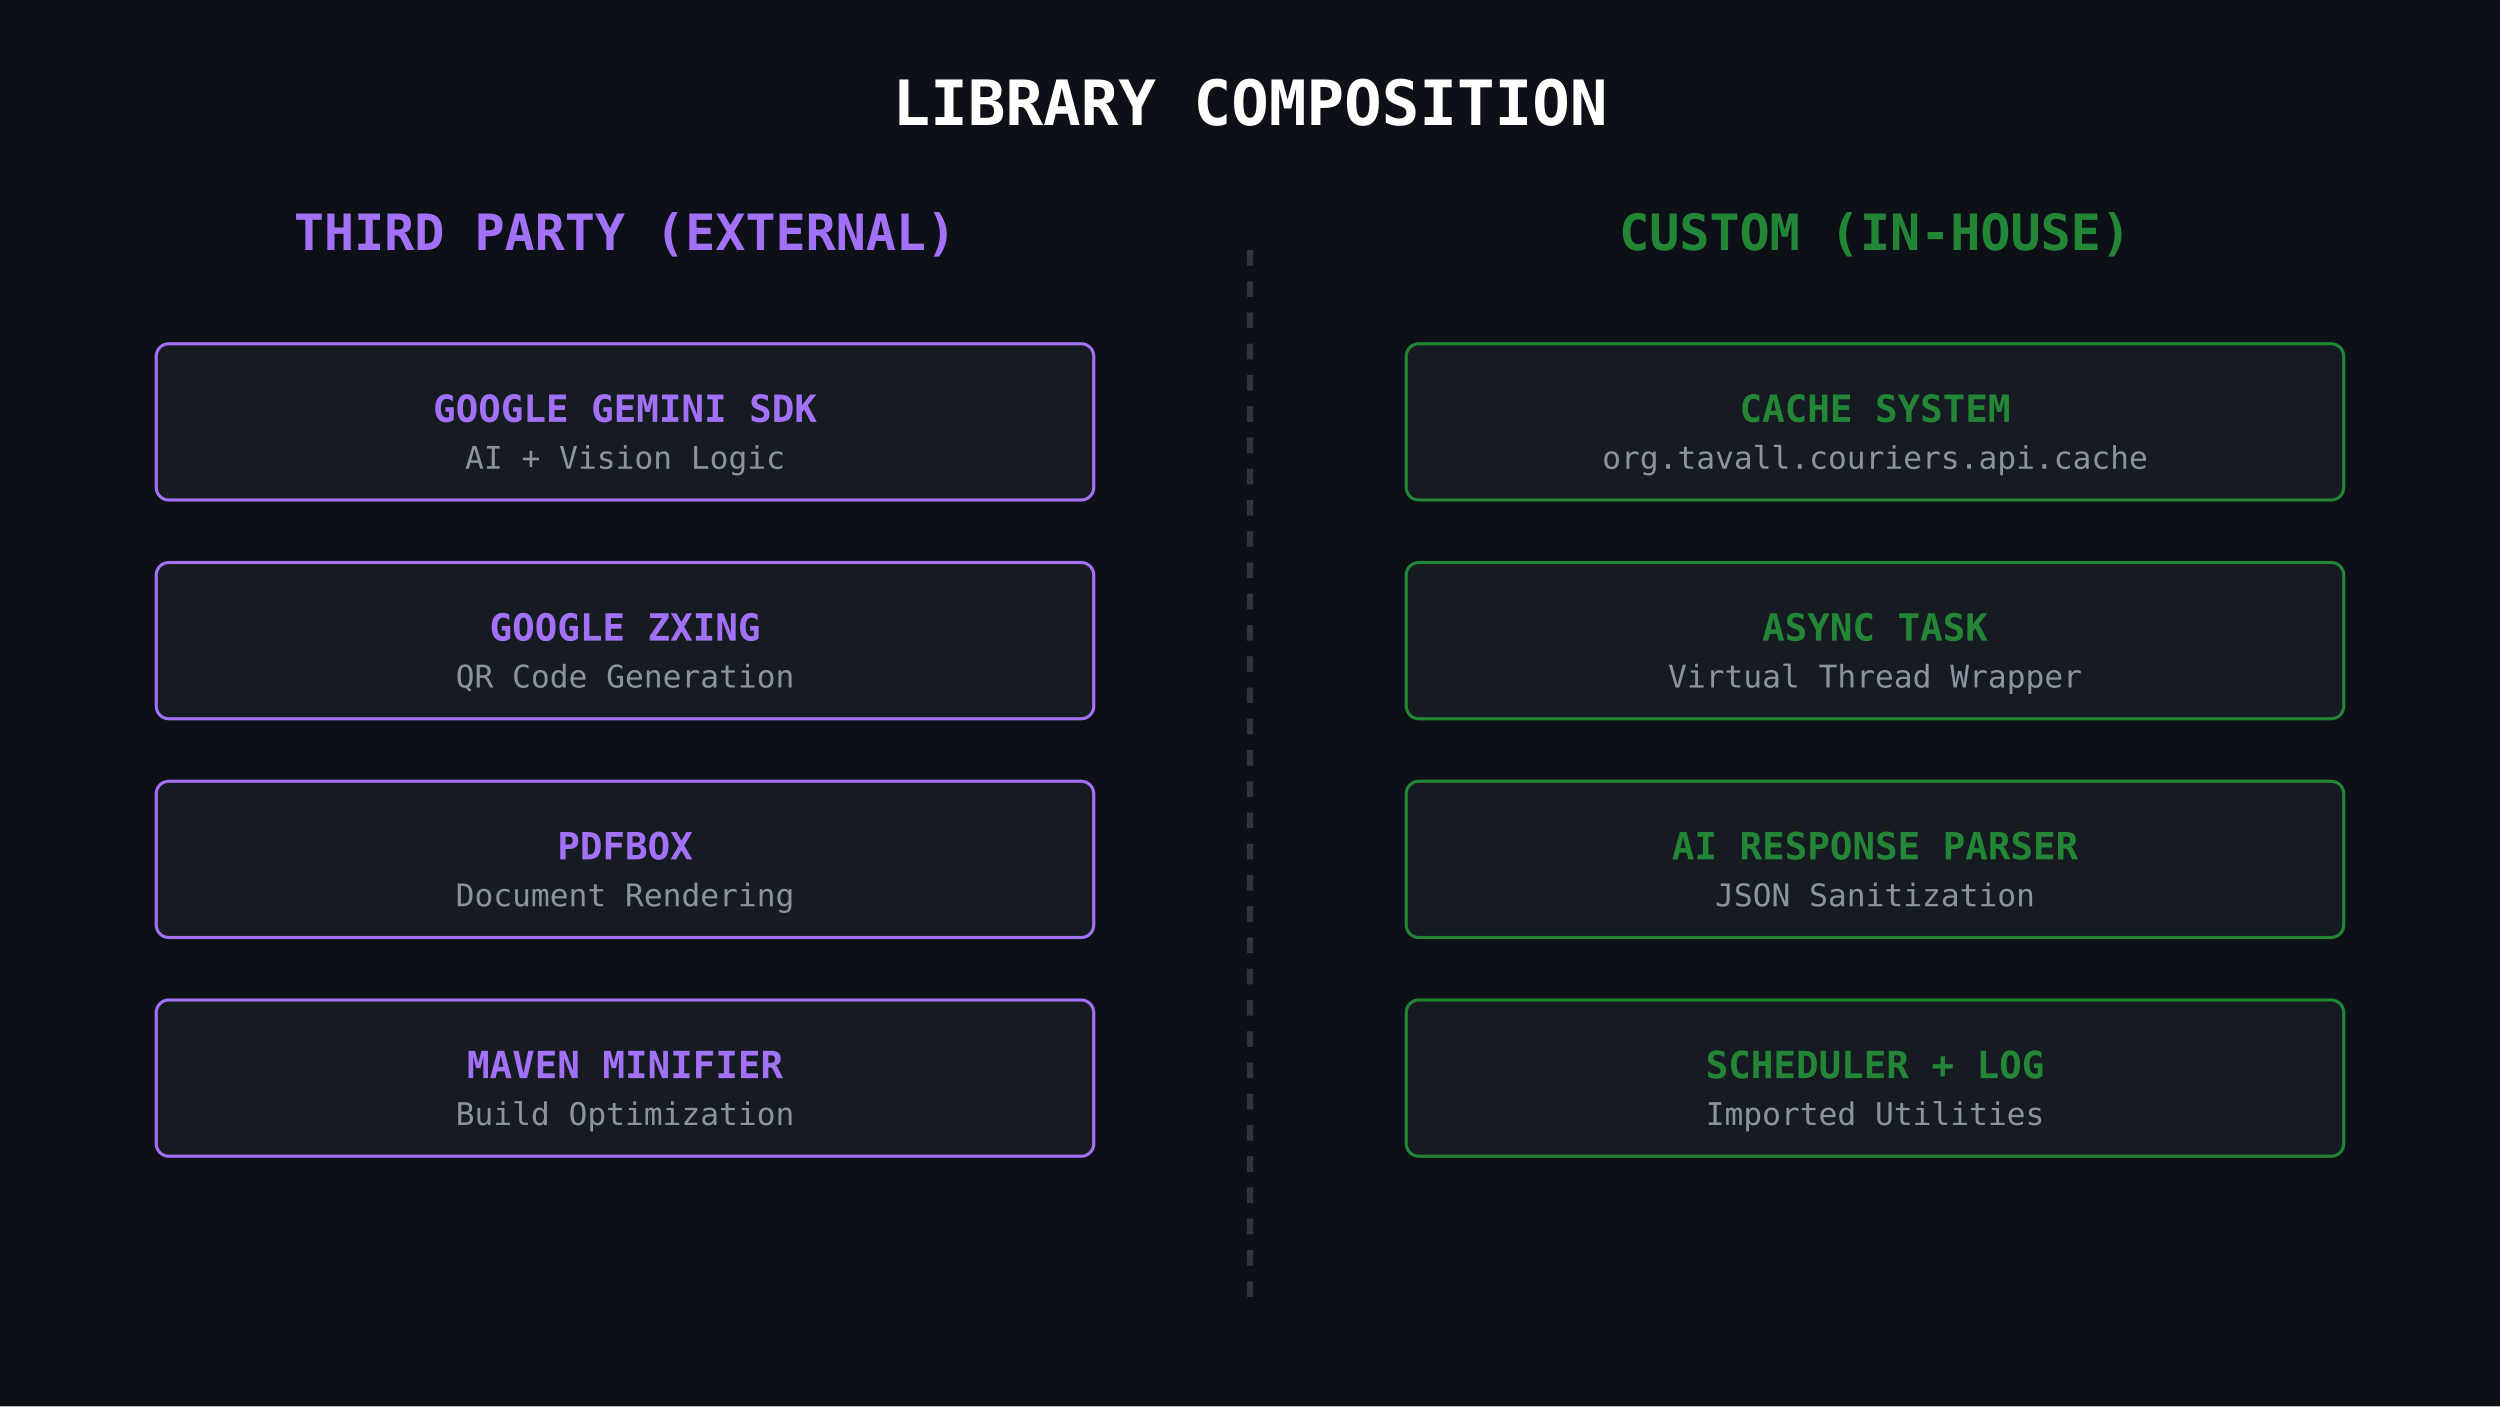
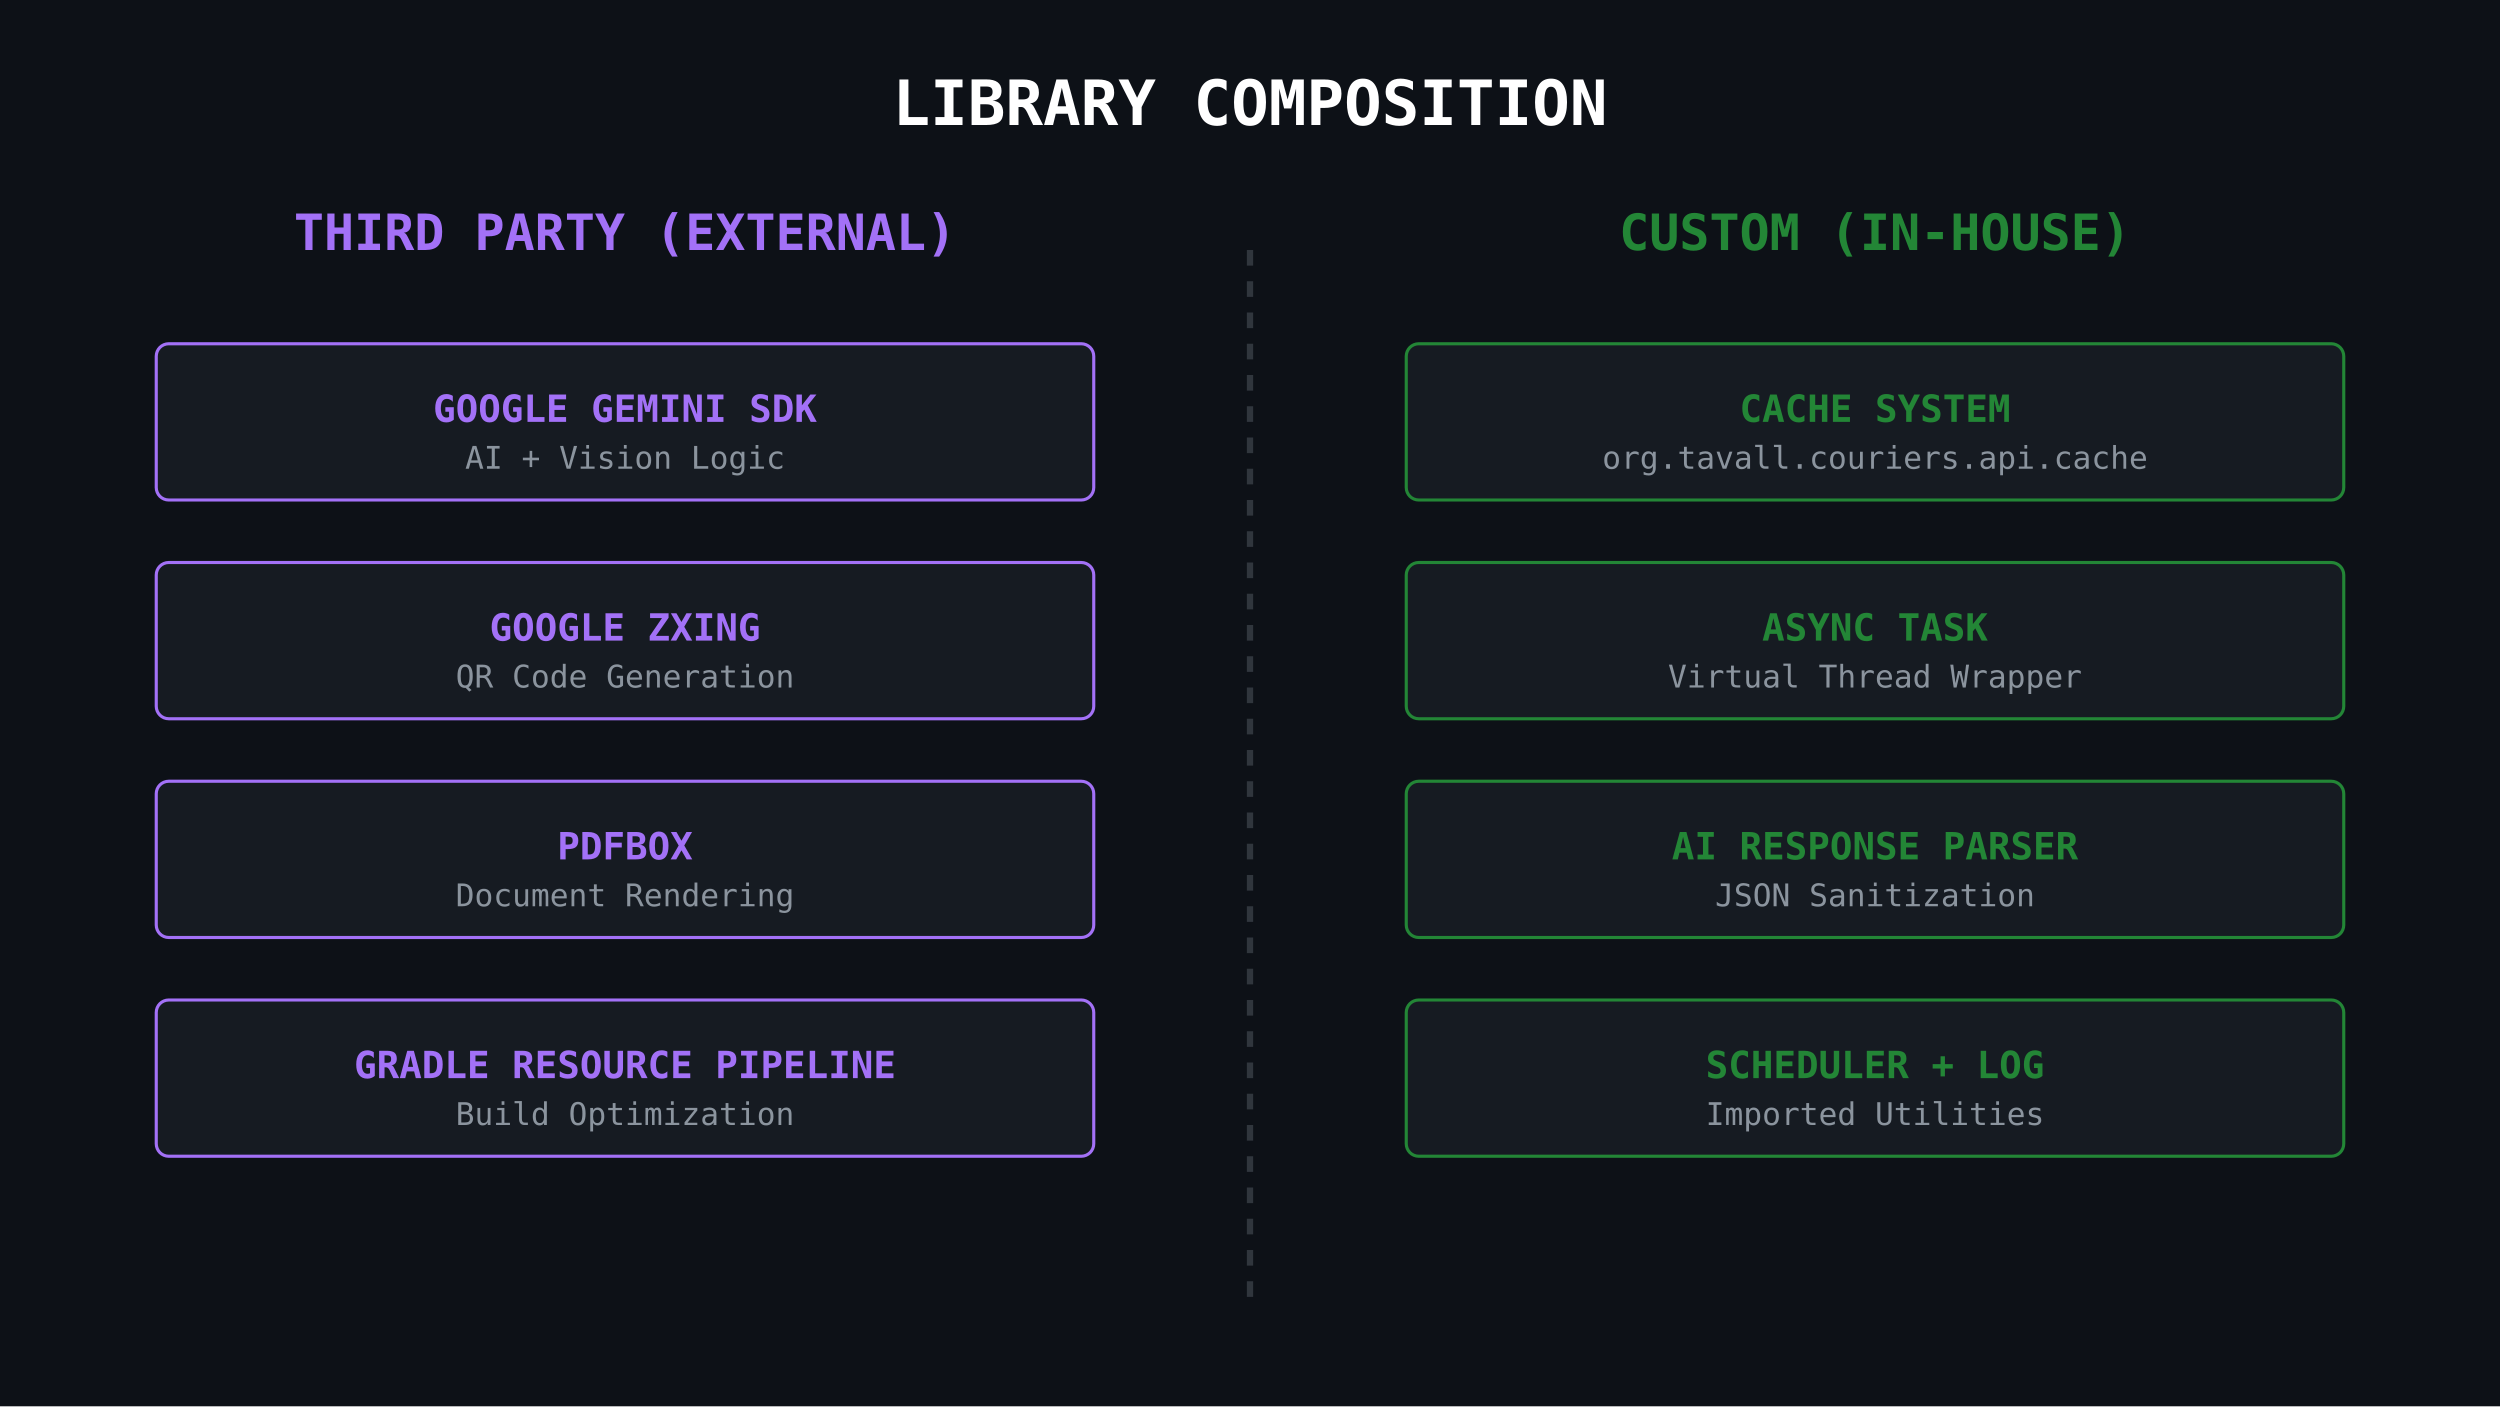
<svg xmlns="http://www.w3.org/2000/svg" viewBox="0 0 800 450">
  <rect width="800" height="450" fill="#0d1117" />
  <text x="400" y="40" fill="#ffffff" font-family="monospace" font-size="20" text-anchor="middle" font-weight="bold">LIBRARY COMPOSITION</text>
  <line x1="400" y1="80" x2="400" y2="420" stroke="#30363d" stroke-width="2" stroke-dasharray="5" />
  <text x="200" y="80" fill="#a371f7" font-family="monospace" font-size="16" text-anchor="middle" font-weight="bold">THIRD PARTY (EXTERNAL)</text>
  <rect x="50" y="110" width="300" height="50" rx="4" fill="#161b22" stroke="#a371f7" stroke-width="1" />
  <text x="200" y="135" fill="#a371f7" font-family="monospace" font-size="12" text-anchor="middle" font-weight="bold">GOOGLE GEMINI SDK</text>
  <text x="200" y="150" fill="#8b949e" font-family="monospace" font-size="10" text-anchor="middle">AI + Vision Logic</text>
  <rect x="50" y="180" width="300" height="50" rx="4" fill="#161b22" stroke="#a371f7" stroke-width="1" />
  <text x="200" y="205" fill="#a371f7" font-family="monospace" font-size="12" text-anchor="middle" font-weight="bold">GOOGLE ZXING</text>
  <text x="200" y="220" fill="#8b949e" font-family="monospace" font-size="10" text-anchor="middle">QR Code Generation</text>
  <rect x="50" y="250" width="300" height="50" rx="4" fill="#161b22" stroke="#a371f7" stroke-width="1" />
  <text x="200" y="275" fill="#a371f7" font-family="monospace" font-size="12" text-anchor="middle" font-weight="bold">PDFBOX</text>
  <text x="200" y="290" fill="#8b949e" font-family="monospace" font-size="10" text-anchor="middle">Document Rendering</text>
  <rect x="50" y="320" width="300" height="50" rx="4" fill="#161b22" stroke="#a371f7" stroke-width="1" />
-   <text x="200" y="345" fill="#a371f7" font-family="monospace" font-size="12" text-anchor="middle" font-weight="bold">MAVEN MINIFIER</text>
+   <text x="200" y="345" fill="#a371f7" font-family="monospace" font-size="12" text-anchor="middle" font-weight="bold">GRADLE RESOURCE PIPELINE</text>
  <text x="200" y="360" fill="#8b949e" font-family="monospace" font-size="10" text-anchor="middle">Build Optimization</text>
  <text x="600" y="80" fill="#238636" font-family="monospace" font-size="16" text-anchor="middle" font-weight="bold">CUSTOM (IN-HOUSE)</text>
  <rect x="450" y="110" width="300" height="50" rx="4" fill="#161b22" stroke="#238636" stroke-width="1" />
  <text x="600" y="135" fill="#238636" font-family="monospace" font-size="12" text-anchor="middle" font-weight="bold">CACHE SYSTEM</text>
  <text x="600" y="150" fill="#8b949e" font-family="monospace" font-size="10" text-anchor="middle">org.tavall.couriers.api.cache</text>
  <rect x="450" y="180" width="300" height="50" rx="4" fill="#161b22" stroke="#238636" stroke-width="1" />
  <text x="600" y="205" fill="#238636" font-family="monospace" font-size="12" text-anchor="middle" font-weight="bold">ASYNC TASK</text>
  <text x="600" y="220" fill="#8b949e" font-family="monospace" font-size="10" text-anchor="middle">Virtual Thread Wrapper</text>
  <rect x="450" y="250" width="300" height="50" rx="4" fill="#161b22" stroke="#238636" stroke-width="1" />
  <text x="600" y="275" fill="#238636" font-family="monospace" font-size="12" text-anchor="middle" font-weight="bold">AI RESPONSE PARSER</text>
  <text x="600" y="290" fill="#8b949e" font-family="monospace" font-size="10" text-anchor="middle">JSON Sanitization</text>
  <rect x="450" y="320" width="300" height="50" rx="4" fill="#161b22" stroke="#238636" stroke-width="1" />
  <text x="600" y="345" fill="#238636" font-family="monospace" font-size="12" text-anchor="middle" font-weight="bold">SCHEDULER + LOG</text>
  <text x="600" y="360" fill="#8b949e" font-family="monospace" font-size="10" text-anchor="middle">Imported Utilities</text>
</svg>
